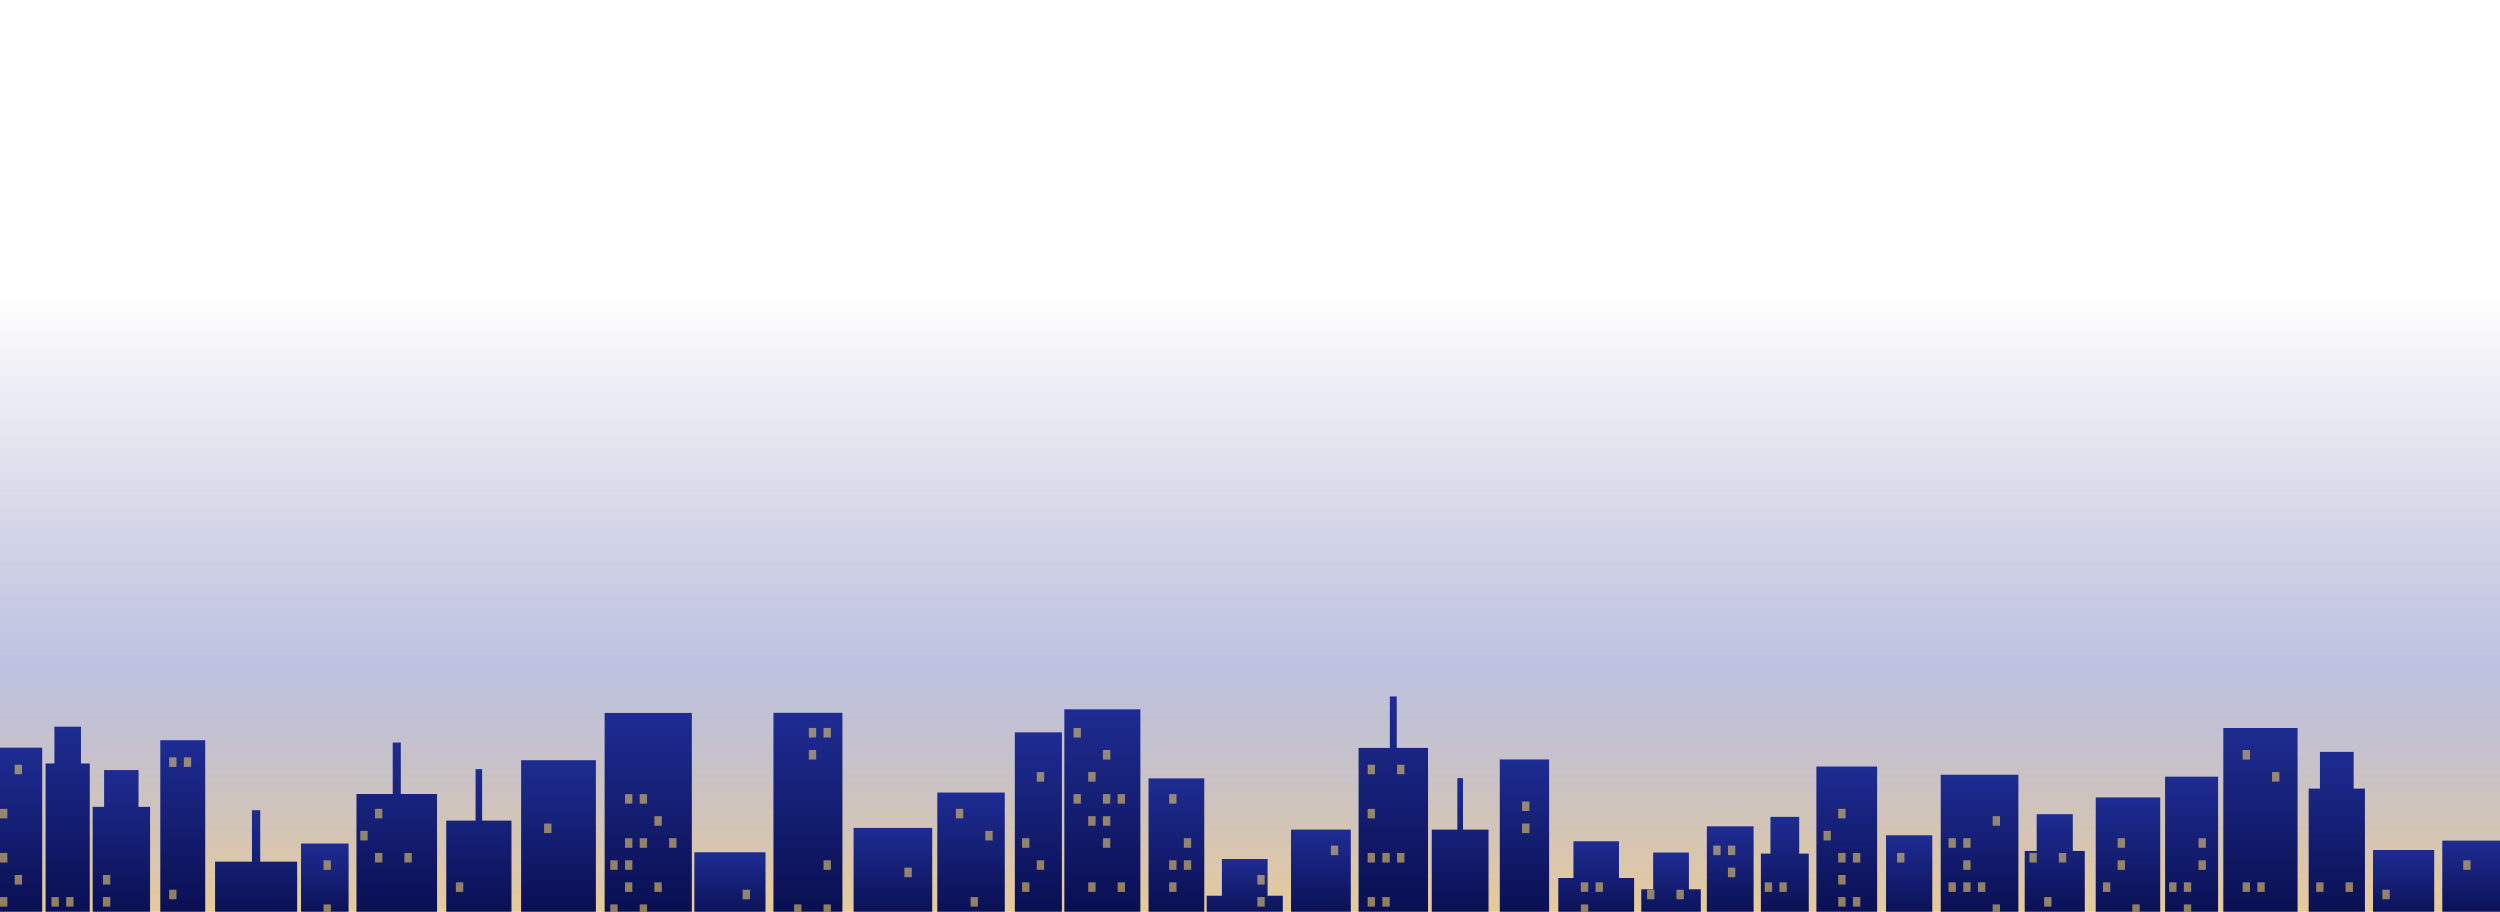
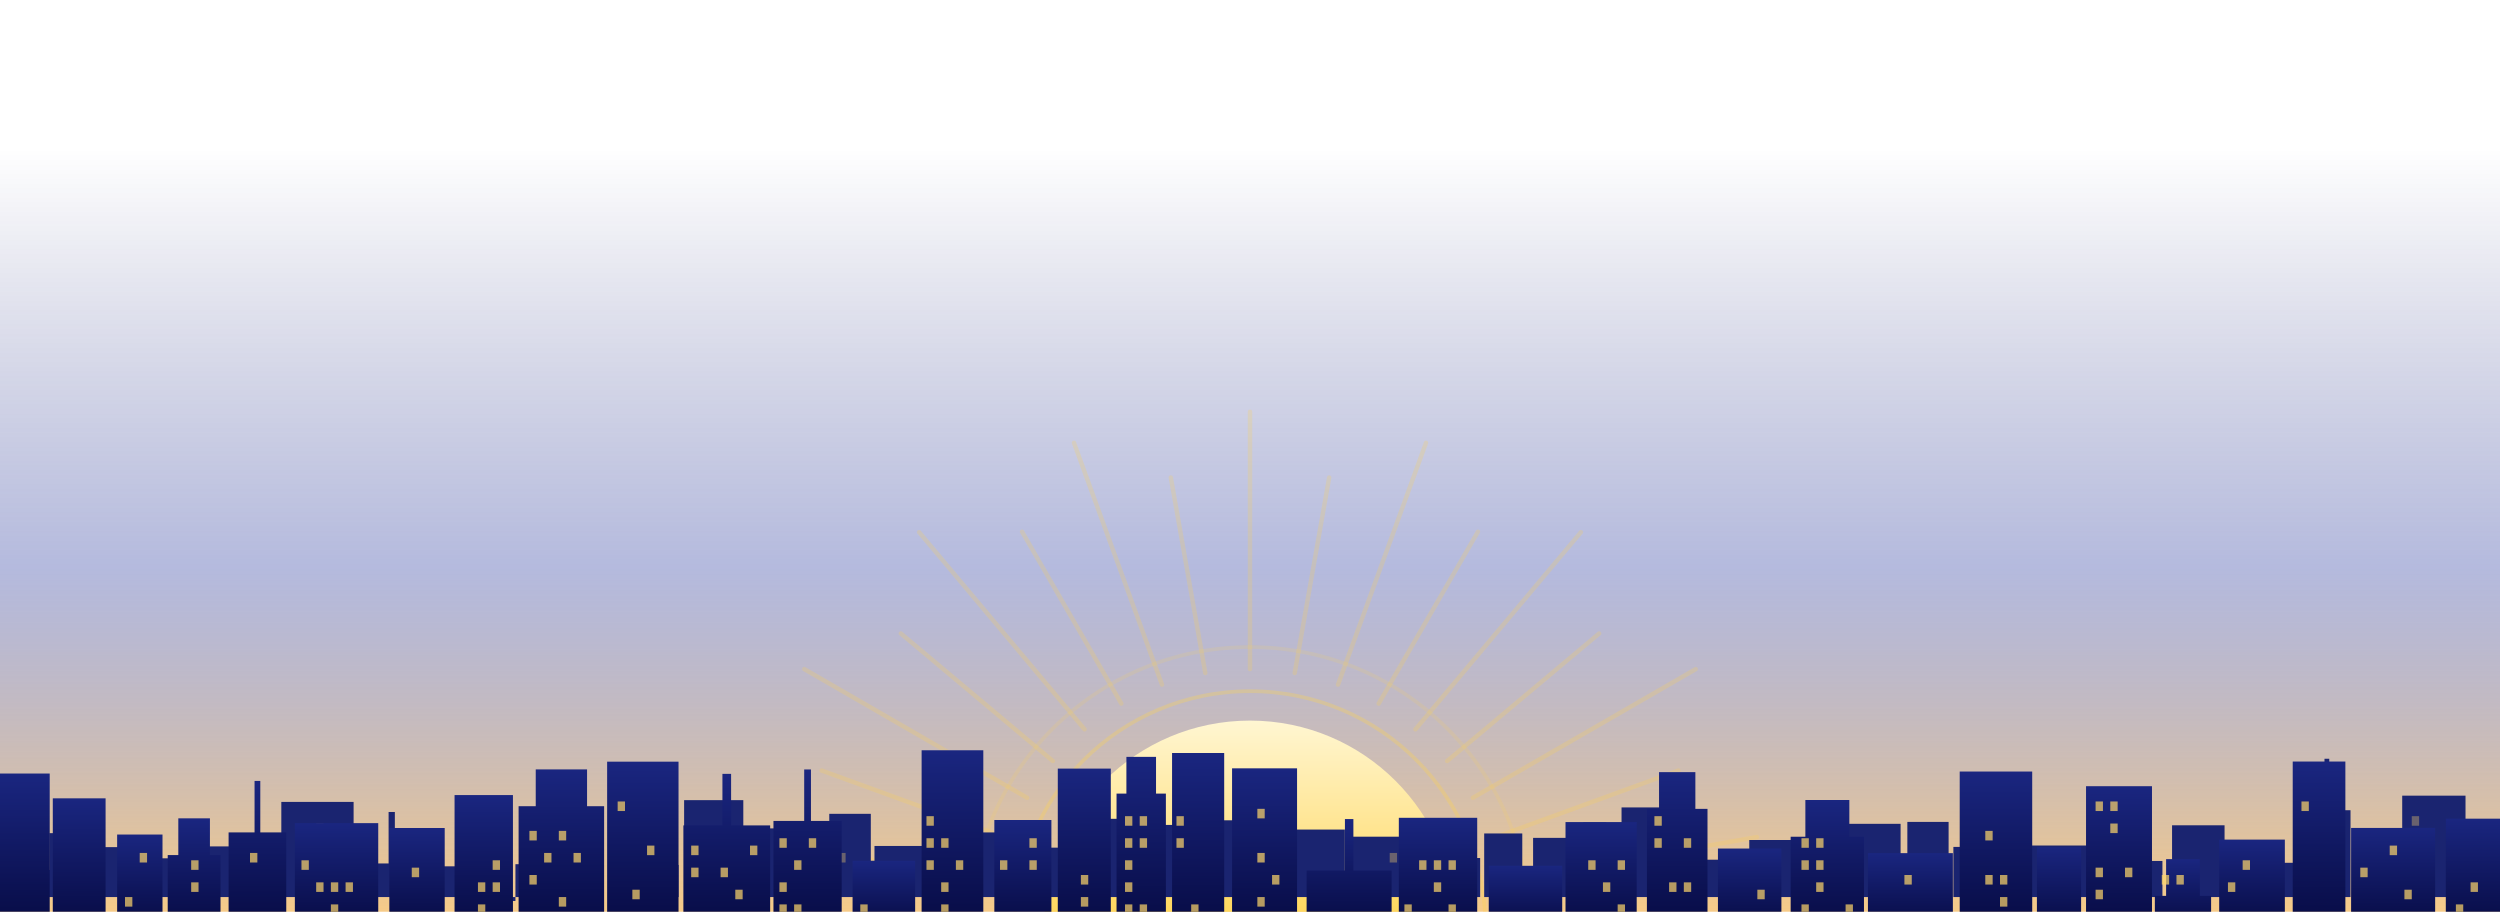
<svg xmlns="http://www.w3.org/2000/svg" viewBox="0 0 340 124" preserveAspectRatio="xMidYMax slice">
  <defs>
    <filter id="b" x="-50%" y="-50%" width="200%" height="200%">
      <feGaussianBlur stdDeviation="2.4" />
    </filter>
    <filter id="bb" x="-50%" y="-50%" width="200%" height="200%">
      <feGaussianBlur stdDeviation="6" />
    </filter>
    <filter id="b1" x="-50%" y="-50%" width="200%" height="200%">
      <feGaussianBlur stdDeviation="0.9" />
    </filter>
    <linearGradient id="sky" x1="0" y1="0" x2="0" y2="1">
      <stop offset="0" stop-color="#0A1060" stop-opacity="0" />
-       <stop offset="0.6" stop-color="#24339A" stop-opacity="0.3" />
-       <stop offset="1" stop-color="#C98A1E" stop-opacity="0.45" />
+       <stop offset="0.55" stop-color="#2A3AA0" stop-opacity="0.35" />
+       <stop offset="1" stop-color="#F0A83A" stop-opacity="0.6" />
    </linearGradient>
    <linearGradient id="tw" x1="0" y1="0" x2="0" y2="1">
-       <stop offset="0" stop-color="#1E2C92" stop-opacity="1" />
-       <stop offset="1" stop-color="#080D4C" stop-opacity="1" />
+       <stop offset="0" stop-color="#1A2680" stop-opacity="1" />
+       <stop offset="1" stop-color="#070B44" stop-opacity="1" />
+     </linearGradient>
+     <linearGradient id="sun" x1="0" y1="0" x2="0" y2="1">
+       <stop offset="0" stop-color="#FFF6D2" stop-opacity="1" />
+       <stop offset="0.55" stop-color="#FFD24A" stop-opacity="1" />
+       <stop offset="1" stop-color="#F2A21E" stop-opacity="1" />
    </linearGradient>
  </defs>
-   <rect x="0" y="40" width="340" height="84" fill="url(#sky)" />
+   <rect x="0" y="20" width="340" height="104" fill="url(#sky)" />
+   <g stroke="#FFD24A" stroke-opacity=".22" stroke-width=".6" stroke-linecap="round">
+     <path d="M135.53 119.92L101.06 113.84" />
+     <path d="M137.11 114.03L111.74 104.79" />
+     <path d="M139.69 108.5L109.38 91" />
+     <path d="M143.19 103.5L122.51 86.15" />
+     <path d="M147.5 99.19L125 72.38" />
+     <path d="M152.5 95.69L139 72.31" />
+     <path d="M158.03 93.11L146.06 60.22" />
+     <path d="M163.92 91.53L159.23 64.94" />
+     <path d="M170 91L170 56" />
+     <path d="M176.08 91.53L180.77 64.94" />
+     <path d="M181.97 93.11L193.94 60.22" />
+     <path d="M187.5 95.69L201 72.31" />
+     <path d="M192.5 99.19L215 72.38" />
+     <path d="M196.81 103.5L217.49 86.15" />
+     <path d="M200.31 108.5L230.62 91" />
+     <path d="M202.89 114.03L228.26 104.79" />
+     <path d="M204.47 119.92L238.94 113.84" />
+   </g>
+   <circle cx="170" cy="126" r="32" fill="none" stroke="#FFD24A" stroke-opacity=".3" stroke-width=".5" />
+   <circle cx="170" cy="126" r="38" fill="none" stroke="#FFD24A" stroke-opacity=".14" stroke-width=".5" />
+   <circle cx="170" cy="126" r="28" fill="url(#sun)" />
+   <g fill="#1A2470">
+     <rect x="-4" y="110.58" width="8.11" height="11.42" />
+     <path d="M5.59 122V118.31H6.7V113.31H10.04V118.31H11.15V122Z" />
+     <rect x="11.47" y="115.21" width="6.08" height="6.79" />
+     <path d="M18.03 122V121.73H19.65V116.73H24.5V121.73H26.12V122Z" />
+     <rect x="27.7" y="115.11" width="9.36" height="6.89" />
+     <rect x="38.26" y="109.06" width="9.83" height="12.94" />
+     <path d="M49.02 122V117.43H52.85V110.43H53.7V117.43H57.54V122Z" />
+     <rect x="58.81" y="117.82" width="9.22" height="4.18" />
+     <path d="M69.09 122V122.53H70.1V117.53H73.13V122.53H74.14V122Z" />
+     <rect x="75.68" y="110.44" width="5.98" height="11.56" />
+     <path d="M83 122V117.63H87.18V110.63H88.11V117.63H92.29V122Z" />
+     <rect x="93.04" y="108.82" width="8.05" height="13.18" />
+     <rect x="101.45" y="112.66" width="9.93" height="9.34" />
+     <rect x="112.78" y="110.68" width="5.65" height="11.32" />
+     <rect x="118.93" y="115.05" width="9.22" height="6.95" />
+     <rect x="129.08" y="113.21" width="8.65" height="8.79" />
+     <rect x="138.47" y="115.28" width="5.45" height="6.72" />
+     <rect x="145.22" y="111.36" width="8.47" height="10.64" />
+     <path d="M155.23 122V117.19H156.88V112.19H161.83V117.19H163.47V122Z" />
+     <rect x="164.81" y="111.56" width="6.74" height="10.44" />
+     <rect x="173.12" y="112.82" width="9.78" height="9.18" />
+     <rect x="183.96" y="113.79" width="8.33" height="8.21" />
+     <path d="M192.87 122V116.69H194.56V111.69H199.61V116.69H201.3V122Z" />
+     <rect x="201.85" y="113.35" width="5.18" height="8.65" />
+     <rect x="208.5" y="113.95" width="5" height="8.05" />
+     <path d="M214.29 122V116.86H215.33V111.86H218.44V116.86H219.47V122Z" />
+     <rect x="220.53" y="109.81" width="9.79" height="12.19" />
+     <rect x="231.78" y="116.92" width="5" height="5.08" />
+     <rect x="237.9" y="114.24" width="9.46" height="7.76" />
+     <rect x="248.91" y="112.04" width="9.57" height="9.96" />
+     <rect x="259.4" y="111.78" width="5.61" height="10.22" />
+     <path d="M265.66 122V115.18H267.6V110.18H273.41V115.18H275.34V122Z" />
+     <rect x="275.79" y="114.99" width="8.8" height="7.01" />
+     <path d="M285.37 122V117.09H287.11V112.09H292.35V117.09H294.09V122Z" />
+     <rect x="295.4" y="112.24" width="7.14" height="9.76" />
+     <rect x="303.23" y="117.34" width="9.15" height="4.66" />
+     <path d="M313.24 122V110.19H316.13V103.19H316.78V110.19H319.67V122Z" />
+     <rect x="321.03" y="115.7" width="5.34" height="6.3" />
+     <rect x="326.7" y="108.21" width="8.61" height="13.79" />
+     <path d="M335.81 122V118.86H337.42V113.86H342.25V118.86H343.86V122Z" />
+     <path d="M344.91 122V114.22H346.65V109.22H351.88V114.22H353.62V122Z" />
+   </g>
+   <g fill="#FFD86A" fill-opacity=".35">
+     <rect x="-2" y="116" width="1" height="1.3" />
+     <rect x="43" y="112" width="1" height="1.3" />
+     <rect x="41" y="115" width="1" height="1.3" />
+     <rect x="77" y="119" width="1" height="1.3" />
+     <rect x="96" y="114" width="1" height="1.3" />
+     <rect x="102" y="118" width="1" height="1.3" />
+     <rect x="106" y="118" width="1" height="1.3" />
+     <rect x="114" y="116" width="1" height="1.3" />
+     <rect x="189" y="116" width="1" height="1.3" />
+     <rect x="198" y="114" width="1" height="1.3" />
+     <rect x="260" y="117" width="1" height="1.3" />
+     <rect x="290" y="118" width="1" height="1.3" />
+     <rect x="328" y="111" width="1" height="1.3" />
+     <rect x="328" y="117" width="1" height="1.3" />
+     <rect x="339" y="116" width="1" height="1.3" />
+     <rect x="339" y="119" width="1" height="1.3" />
+     <rect x="341" y="119" width="1" height="1.3" />
+     <rect x="346" y="118" width="1" height="1.3" />
+   </g>
  <g fill="url(#tw)">
-     <rect x="-4" y="101.68" width="9.74" height="24.32" />
-     <path d="M6.2 126V103.83H7.4V98.83H11.01V103.83H12.21V126Z" />
-     <path d="M12.6 126V109.73H14.16V104.73H18.84V109.73H20.41V126Z" />
-     <rect x="21.8" y="100.67" width="6.11" height="25.33" />
-     <path d="M29.25 126V117.19H34.27V110.19H35.39V117.19H40.41V126Z" />
-     <rect x="40.94" y="114.72" width="6.47" height="11.28" />
-     <path d="M48.48 126V107.98H53.41V100.98H54.51V107.98H59.44V126Z" />
-     <path d="M60.69 126V111.6H64.68V104.6H65.57V111.6H69.56V126Z" />
-     <rect x="70.87" y="103.39" width="10.17" height="22.61" />
-     <rect x="82.23" y="96.96" width="11.86" height="29.04" />
-     <rect x="94.43" y="115.91" width="9.68" height="10.09" />
-     <rect x="105.19" y="96.94" width="9.38" height="29.06" />
-     <rect x="116.09" y="112.6" width="10.69" height="13.4" />
-     <rect x="127.47" y="107.78" width="9.18" height="18.22" />
-     <rect x="138.02" y="99.6" width="6.4" height="26.4" />
-     <rect x="144.75" y="96.47" width="10.34" height="29.53" />
-     <rect x="156.2" y="105.86" width="7.58" height="20.14" />
-     <path d="M164.11 126V121.82H166.18V116.82H172.39V121.82H174.46V126Z" />
-     <rect x="175.58" y="112.83" width="8.13" height="13.17" />
-     <path d="M184.77 126V101.72H189.02V94.72H189.96V101.72H194.21V126Z" />
-     <path d="M194.72 126V112.83H198.2V105.83H198.97V112.83H202.44V126Z" />
-     <rect x="203.97" y="103.29" width="6.71" height="22.71" />
-     <path d="M211.93 126V119.41H213.99V114.41H220.18V119.41H222.24V126Z" />
-     <path d="M223.21 126V120.94H224.83V115.94H229.69V120.94H231.31V126Z" />
-     <rect x="232.13" y="112.38" width="6.36" height="13.62" />
-     <path d="M239.48 126V116.09H240.78V111.09H244.69V116.09H245.99V126Z" />
-     <rect x="247.03" y="104.25" width="8.26" height="21.75" />
-     <rect x="256.5" y="113.6" width="6.29" height="12.4" />
-     <rect x="263.94" y="105.36" width="10.56" height="20.64" />
-     <path d="M275.36 126V115.73H276.99V110.73H281.9V115.73H283.53V126Z" />
-     <rect x="285.02" y="108.45" width="8.77" height="17.55" />
-     <rect x="294.45" y="105.63" width="7.21" height="20.37" />
-     <rect x="302.37" y="99.01" width="10.1" height="26.99" />
-     <path d="M313.98 126V107.25H315.51V102.25H320.1V107.25H321.63V126Z" />
-     <rect x="322.73" y="115.6" width="8.32" height="10.4" />
-     <rect x="332.15" y="114.32" width="11.38" height="11.68" />
-     <rect x="343.88" y="105.62" width="6.69" height="20.38" />
-   </g>
-   <g fill="#FFD86A" fill-opacity=".55">
-     <rect x="2" y="104" width="1" height="1.3" />
-     <rect x="0" y="110" width="1" height="1.3" />
-     <rect x="-2" y="116" width="1" height="1.3" />
-     <rect x="0" y="116" width="1" height="1.3" />
-     <rect x="2" y="119" width="1" height="1.3" />
-     <rect x="0" y="122" width="1" height="1.3" />
-     <rect x="7" y="122" width="1" height="1.3" />
-     <rect x="9" y="122" width="1" height="1.3" />
-     <rect x="14" y="119" width="1" height="1.3" />
-     <rect x="14" y="122" width="1" height="1.3" />
-     <rect x="23" y="103" width="1" height="1.3" />
-     <rect x="25" y="103" width="1" height="1.3" />
-     <rect x="23" y="121" width="1" height="1.3" />
-     <rect x="44" y="117" width="1" height="1.3" />
-     <rect x="44" y="123" width="1" height="1.3" />
-     <rect x="51" y="110" width="1" height="1.3" />
-     <rect x="49" y="113" width="1" height="1.3" />
-     <rect x="51" y="116" width="1" height="1.3" />
-     <rect x="55" y="116" width="1" height="1.3" />
-     <rect x="62" y="120" width="1" height="1.3" />
-     <rect x="74" y="112" width="1" height="1.3" />
-     <rect x="85" y="108" width="1" height="1.3" />
-     <rect x="87" y="108" width="1" height="1.3" />
-     <rect x="89" y="111" width="1" height="1.3" />
-     <rect x="85" y="114" width="1" height="1.3" />
-     <rect x="87" y="114" width="1" height="1.3" />
-     <rect x="91" y="114" width="1" height="1.3" />
-     <rect x="83" y="117" width="1" height="1.3" />
-     <rect x="85" y="117" width="1" height="1.3" />
-     <rect x="85" y="120" width="1" height="1.3" />
-     <rect x="89" y="120" width="1" height="1.3" />
-     <rect x="83" y="123" width="1" height="1.3" />
-     <rect x="87" y="123" width="1" height="1.3" />
-     <rect x="101" y="121" width="1" height="1.3" />
-     <rect x="110" y="99" width="1" height="1.3" />
-     <rect x="112" y="99" width="1" height="1.3" />
-     <rect x="110" y="102" width="1" height="1.3" />
-     <rect x="112" y="117" width="1" height="1.3" />
+     <rect x="-4" y="105.2" width="10.76" height="20.8" />
+     <rect x="7.18" y="108.57" width="7.18" height="17.43" />
+     <rect x="15.93" y="113.5" width="6.17" height="12.5" />
+     <path d="M22.81 126V116.29H24.25V111.29H28.55V116.29H29.99V126Z" />
+     <path d="M31.09 126V113.21H34.62V106.21H35.4V113.21H38.93V126Z" />
+     <rect x="40.1" y="111.95" width="11.34" height="14.05" />
+     <rect x="52.95" y="112.61" width="7.53" height="13.39" />
+     <rect x="61.82" y="108.13" width="7.94" height="17.87" />
+     <path d="M70.53 126V109.64H72.86V104.64H79.84V109.64H82.16V126Z" />
+     <rect x="82.57" y="103.59" width="9.71" height="22.41" />
+     <path d="M92.94 126V112.25H98.25V105.25H99.43V112.25H104.74V126Z" />
+     <path d="M105.19 126V111.65H109.37V104.65H110.29V111.65H114.47V126Z" />
+     <rect x="115.95" y="117.06" width="8.51" height="8.94" />
+     <rect x="125.34" y="102.04" width="8.39" height="23.96" />
+     <rect x="135.23" y="111.52" width="7.76" height="14.48" />
+     <rect x="143.86" y="104.53" width="7.21" height="21.47" />
+     <path d="M151.85 126V107.93H153.19V102.93H157.22V107.93H158.56V126Z" />
+     <rect x="159.4" y="102.41" width="7.09" height="23.59" />
+     <rect x="167.56" y="104.49" width="8.84" height="21.51" />
+     <path d="M177.7 126V118.39H182.91V111.39H184.06V118.39H189.26V126Z" />
+     <rect x="190.24" y="111.22" width="10.66" height="14.78" />
+     <rect x="202.47" y="117.75" width="9.99" height="8.25" />
+     <rect x="212.91" y="111.8" width="9.68" height="14.2" />
+     <path d="M223.98 126V110.01H225.63V105.01H230.57V110.01H232.22V126Z" />
+     <rect x="233.64" y="115.4" width="8.63" height="10.6" />
+     <path d="M243.53 126V113.8H245.53V108.8H251.51V113.8H253.5V126Z" />
+     <rect x="254.04" y="116.03" width="11.55" height="9.97" />
+     <rect x="266.52" y="104.93" width="9.86" height="21.07" />
+     <rect x="277.02" y="115.21" width="6.01" height="10.79" />
+     <rect x="283.7" y="106.92" width="8.97" height="19.08" />
+     <path d="M293.06 126V121.84H294.59V116.84H299.18V121.84H300.71V126Z" />
+     <rect x="301.81" y="114.19" width="8.93" height="11.81" />
+     <rect x="311.81" y="103.57" width="7.16" height="22.43" />
+     <rect x="319.75" y="112.6" width="11.43" height="13.4" />
+     <rect x="332.63" y="111.34" width="9.64" height="14.66" />
+     <rect x="343.37" y="105.07" width="9.22" height="20.93" />
+   </g>
+   <g fill="#FFD86A" fill-opacity=".7">
+     <rect x="-2" y="108" width="1" height="1.3" />
+     <rect x="-2" y="117" width="1" height="1.3" />
+     <rect x="-2" y="123" width="1" height="1.3" />
+     <rect x="19" y="116" width="1" height="1.3" />
+     <rect x="17" y="122" width="1" height="1.3" />
+     <rect x="26" y="117" width="1" height="1.3" />
+     <rect x="26" y="120" width="1" height="1.3" />
+     <rect x="34" y="116" width="1" height="1.3" />
+     <rect x="41" y="117" width="1" height="1.3" />
+     <rect x="43" y="120" width="1" height="1.3" />
+     <rect x="45" y="120" width="1" height="1.3" />
+     <rect x="47" y="120" width="1" height="1.3" />
+     <rect x="45" y="123" width="1" height="1.3" />
+     <rect x="56" y="118" width="1" height="1.3" />
+     <rect x="67" y="117" width="1" height="1.3" />
+     <rect x="65" y="120" width="1" height="1.3" />
+     <rect x="67" y="120" width="1" height="1.3" />
+     <rect x="65" y="123" width="1" height="1.3" />
+     <rect x="72" y="113" width="1" height="1.3" />
+     <rect x="76" y="113" width="1" height="1.3" />
+     <rect x="74" y="116" width="1" height="1.3" />
+     <rect x="78" y="116" width="1" height="1.3" />
+     <rect x="72" y="119" width="1" height="1.3" />
+     <rect x="76" y="122" width="1" height="1.3" />
+     <rect x="84" y="109" width="1" height="1.3" />
+     <rect x="88" y="115" width="1" height="1.3" />
+     <rect x="86" y="121" width="1" height="1.3" />
+     <rect x="94" y="115" width="1" height="1.3" />
+     <rect x="102" y="115" width="1" height="1.3" />
+     <rect x="94" y="118" width="1" height="1.3" />
+     <rect x="98" y="118" width="1" height="1.3" />
+     <rect x="100" y="121" width="1" height="1.3" />
+     <rect x="106" y="114" width="1" height="1.3" />
+     <rect x="110" y="114" width="1" height="1.3" />
+     <rect x="108" y="117" width="1" height="1.3" />
+     <rect x="106" y="120" width="1" height="1.3" />
+     <rect x="106" y="123" width="1" height="1.3" />
    <rect x="108" y="123" width="1" height="1.3" />
-     <rect x="112" y="123" width="1" height="1.3" />
-     <rect x="123" y="118" width="1" height="1.3" />
-     <rect x="130" y="110" width="1" height="1.3" />
-     <rect x="134" y="113" width="1" height="1.3" />
-     <rect x="132" y="122" width="1" height="1.3" />
-     <rect x="141" y="105" width="1" height="1.3" />
-     <rect x="139" y="114" width="1" height="1.3" />
-     <rect x="141" y="117" width="1" height="1.3" />
-     <rect x="139" y="120" width="1" height="1.3" />
-     <rect x="146" y="99" width="1" height="1.3" />
-     <rect x="150" y="102" width="1" height="1.3" />
-     <rect x="148" y="105" width="1" height="1.3" />
-     <rect x="146" y="108" width="1" height="1.3" />
-     <rect x="150" y="108" width="1" height="1.3" />
-     <rect x="152" y="108" width="1" height="1.3" />
-     <rect x="148" y="111" width="1" height="1.3" />
-     <rect x="150" y="111" width="1" height="1.3" />
-     <rect x="150" y="114" width="1" height="1.3" />
-     <rect x="148" y="120" width="1" height="1.3" />
-     <rect x="152" y="120" width="1" height="1.3" />
-     <rect x="159" y="108" width="1" height="1.3" />
-     <rect x="161" y="114" width="1" height="1.3" />
-     <rect x="159" y="117" width="1" height="1.3" />
-     <rect x="161" y="117" width="1" height="1.3" />
-     <rect x="159" y="120" width="1" height="1.3" />
-     <rect x="171" y="119" width="1" height="1.3" />
+     <rect x="117" y="123" width="1" height="1.3" />
+     <rect x="126" y="111" width="1" height="1.3" />
+     <rect x="126" y="114" width="1" height="1.3" />
+     <rect x="128" y="114" width="1" height="1.3" />
+     <rect x="126" y="117" width="1" height="1.3" />
+     <rect x="130" y="117" width="1" height="1.3" />
+     <rect x="128" y="120" width="1" height="1.3" />
+     <rect x="128" y="123" width="1" height="1.3" />
+     <rect x="140" y="114" width="1" height="1.3" />
+     <rect x="136" y="117" width="1" height="1.3" />
+     <rect x="140" y="117" width="1" height="1.3" />
+     <rect x="147" y="119" width="1" height="1.3" />
+     <rect x="147" y="122" width="1" height="1.3" />
+     <rect x="153" y="111" width="1" height="1.3" />
+     <rect x="155" y="111" width="1" height="1.3" />
+     <rect x="153" y="114" width="1" height="1.3" />
+     <rect x="155" y="114" width="1" height="1.3" />
+     <rect x="153" y="117" width="1" height="1.3" />
+     <rect x="153" y="120" width="1" height="1.3" />
+     <rect x="153" y="123" width="1" height="1.3" />
+     <rect x="155" y="123" width="1" height="1.3" />
+     <rect x="160" y="111" width="1" height="1.3" />
+     <rect x="160" y="114" width="1" height="1.3" />
+     <rect x="162" y="123" width="1" height="1.3" />
+     <rect x="171" y="110" width="1" height="1.3" />
+     <rect x="171" y="116" width="1" height="1.3" />
+     <rect x="173" y="119" width="1" height="1.3" />
    <rect x="171" y="122" width="1" height="1.3" />
-     <rect x="181" y="115" width="1" height="1.3" />
-     <rect x="186" y="104" width="1" height="1.3" />
-     <rect x="190" y="104" width="1" height="1.3" />
-     <rect x="186" y="110" width="1" height="1.3" />
-     <rect x="186" y="116" width="1" height="1.3" />
-     <rect x="188" y="116" width="1" height="1.3" />
-     <rect x="190" y="116" width="1" height="1.3" />
-     <rect x="186" y="122" width="1" height="1.3" />
-     <rect x="188" y="122" width="1" height="1.3" />
-     <rect x="207" y="109" width="1" height="1.3" />
-     <rect x="207" y="112" width="1" height="1.3" />
-     <rect x="215" y="120" width="1" height="1.3" />
-     <rect x="217" y="120" width="1" height="1.3" />
-     <rect x="215" y="123" width="1" height="1.3" />
-     <rect x="224" y="121" width="1" height="1.3" />
-     <rect x="228" y="121" width="1" height="1.3" />
-     <rect x="233" y="115" width="1" height="1.3" />
-     <rect x="235" y="115" width="1" height="1.3" />
-     <rect x="235" y="118" width="1" height="1.3" />
-     <rect x="240" y="120" width="1" height="1.3" />
-     <rect x="242" y="120" width="1" height="1.3" />
-     <rect x="250" y="110" width="1" height="1.3" />
-     <rect x="248" y="113" width="1" height="1.3" />
-     <rect x="250" y="116" width="1" height="1.3" />
-     <rect x="252" y="116" width="1" height="1.3" />
-     <rect x="250" y="119" width="1" height="1.3" />
-     <rect x="250" y="122" width="1" height="1.3" />
-     <rect x="252" y="122" width="1" height="1.3" />
-     <rect x="258" y="116" width="1" height="1.3" />
-     <rect x="271" y="111" width="1" height="1.3" />
-     <rect x="265" y="114" width="1" height="1.3" />
-     <rect x="267" y="114" width="1" height="1.3" />
-     <rect x="267" y="117" width="1" height="1.3" />
-     <rect x="265" y="120" width="1" height="1.3" />
-     <rect x="267" y="120" width="1" height="1.3" />
-     <rect x="269" y="120" width="1" height="1.3" />
-     <rect x="271" y="123" width="1" height="1.3" />
-     <rect x="276" y="116" width="1" height="1.3" />
-     <rect x="280" y="116" width="1" height="1.3" />
-     <rect x="278" y="122" width="1" height="1.3" />
-     <rect x="288" y="114" width="1" height="1.3" />
-     <rect x="288" y="117" width="1" height="1.3" />
-     <rect x="286" y="120" width="1" height="1.3" />
-     <rect x="290" y="123" width="1" height="1.3" />
-     <rect x="299" y="114" width="1" height="1.3" />
-     <rect x="299" y="117" width="1" height="1.3" />
-     <rect x="295" y="120" width="1" height="1.3" />
-     <rect x="297" y="120" width="1" height="1.3" />
-     <rect x="297" y="123" width="1" height="1.3" />
-     <rect x="305" y="102" width="1" height="1.3" />
-     <rect x="309" y="105" width="1" height="1.3" />
-     <rect x="305" y="120" width="1" height="1.3" />
-     <rect x="307" y="120" width="1" height="1.3" />
-     <rect x="315" y="120" width="1" height="1.3" />
-     <rect x="319" y="120" width="1" height="1.3" />
-     <rect x="324" y="121" width="1" height="1.3" />
-     <rect x="335" y="117" width="1" height="1.3" />
-     <rect x="341" y="123" width="1" height="1.3" />
-     <rect x="347" y="114" width="1" height="1.3" />
+     <rect x="193" y="117" width="1" height="1.3" />
+     <rect x="195" y="117" width="1" height="1.3" />
+     <rect x="197" y="117" width="1" height="1.3" />
+     <rect x="195" y="120" width="1" height="1.3" />
+     <rect x="191" y="123" width="1" height="1.3" />
+     <rect x="197" y="123" width="1" height="1.3" />
+     <rect x="216" y="117" width="1" height="1.3" />
+     <rect x="220" y="117" width="1" height="1.3" />
+     <rect x="218" y="120" width="1" height="1.3" />
+     <rect x="220" y="123" width="1" height="1.3" />
+     <rect x="225" y="111" width="1" height="1.3" />
+     <rect x="225" y="114" width="1" height="1.3" />
+     <rect x="229" y="114" width="1" height="1.3" />
+     <rect x="227" y="120" width="1" height="1.3" />
+     <rect x="229" y="120" width="1" height="1.3" />
+     <rect x="239" y="121" width="1" height="1.3" />
+     <rect x="245" y="114" width="1" height="1.3" />
+     <rect x="247" y="114" width="1" height="1.3" />
+     <rect x="245" y="117" width="1" height="1.3" />
+     <rect x="247" y="117" width="1" height="1.3" />
+     <rect x="247" y="120" width="1" height="1.3" />
+     <rect x="245" y="123" width="1" height="1.3" />
+     <rect x="251" y="123" width="1" height="1.3" />
+     <rect x="259" y="119" width="1" height="1.3" />
+     <rect x="270" y="113" width="1" height="1.3" />
+     <rect x="270" y="119" width="1" height="1.3" />
+     <rect x="272" y="119" width="1" height="1.3" />
+     <rect x="272" y="122" width="1" height="1.3" />
+     <rect x="285" y="109" width="1" height="1.3" />
+     <rect x="287" y="109" width="1" height="1.3" />
+     <rect x="287" y="112" width="1" height="1.3" />
+     <rect x="285" y="118" width="1" height="1.3" />
+     <rect x="289" y="118" width="1" height="1.3" />
+     <rect x="285" y="121" width="1" height="1.3" />
+     <rect x="294" y="119" width="1" height="1.3" />
+     <rect x="296" y="119" width="1" height="1.3" />
+     <rect x="305" y="117" width="1" height="1.3" />
+     <rect x="303" y="120" width="1" height="1.3" />
+     <rect x="313" y="109" width="1" height="1.3" />
+     <rect x="325" y="115" width="1" height="1.3" />
+     <rect x="321" y="118" width="1" height="1.3" />
+     <rect x="327" y="121" width="1" height="1.3" />
+     <rect x="336" y="120" width="1" height="1.3" />
+     <rect x="334" y="123" width="1" height="1.3" />
+     <rect x="348" y="114" width="1" height="1.3" />
+     <rect x="344" y="117" width="1" height="1.3" />
+     <rect x="346" y="117" width="1" height="1.3" />
+     <rect x="348" y="117" width="1" height="1.3" />
+     <rect x="344" y="123" width="1" height="1.3" />
+     <rect x="348" y="123" width="1" height="1.3" />
+     <rect x="350" y="123" width="1" height="1.3" />
  </g>
</svg>
